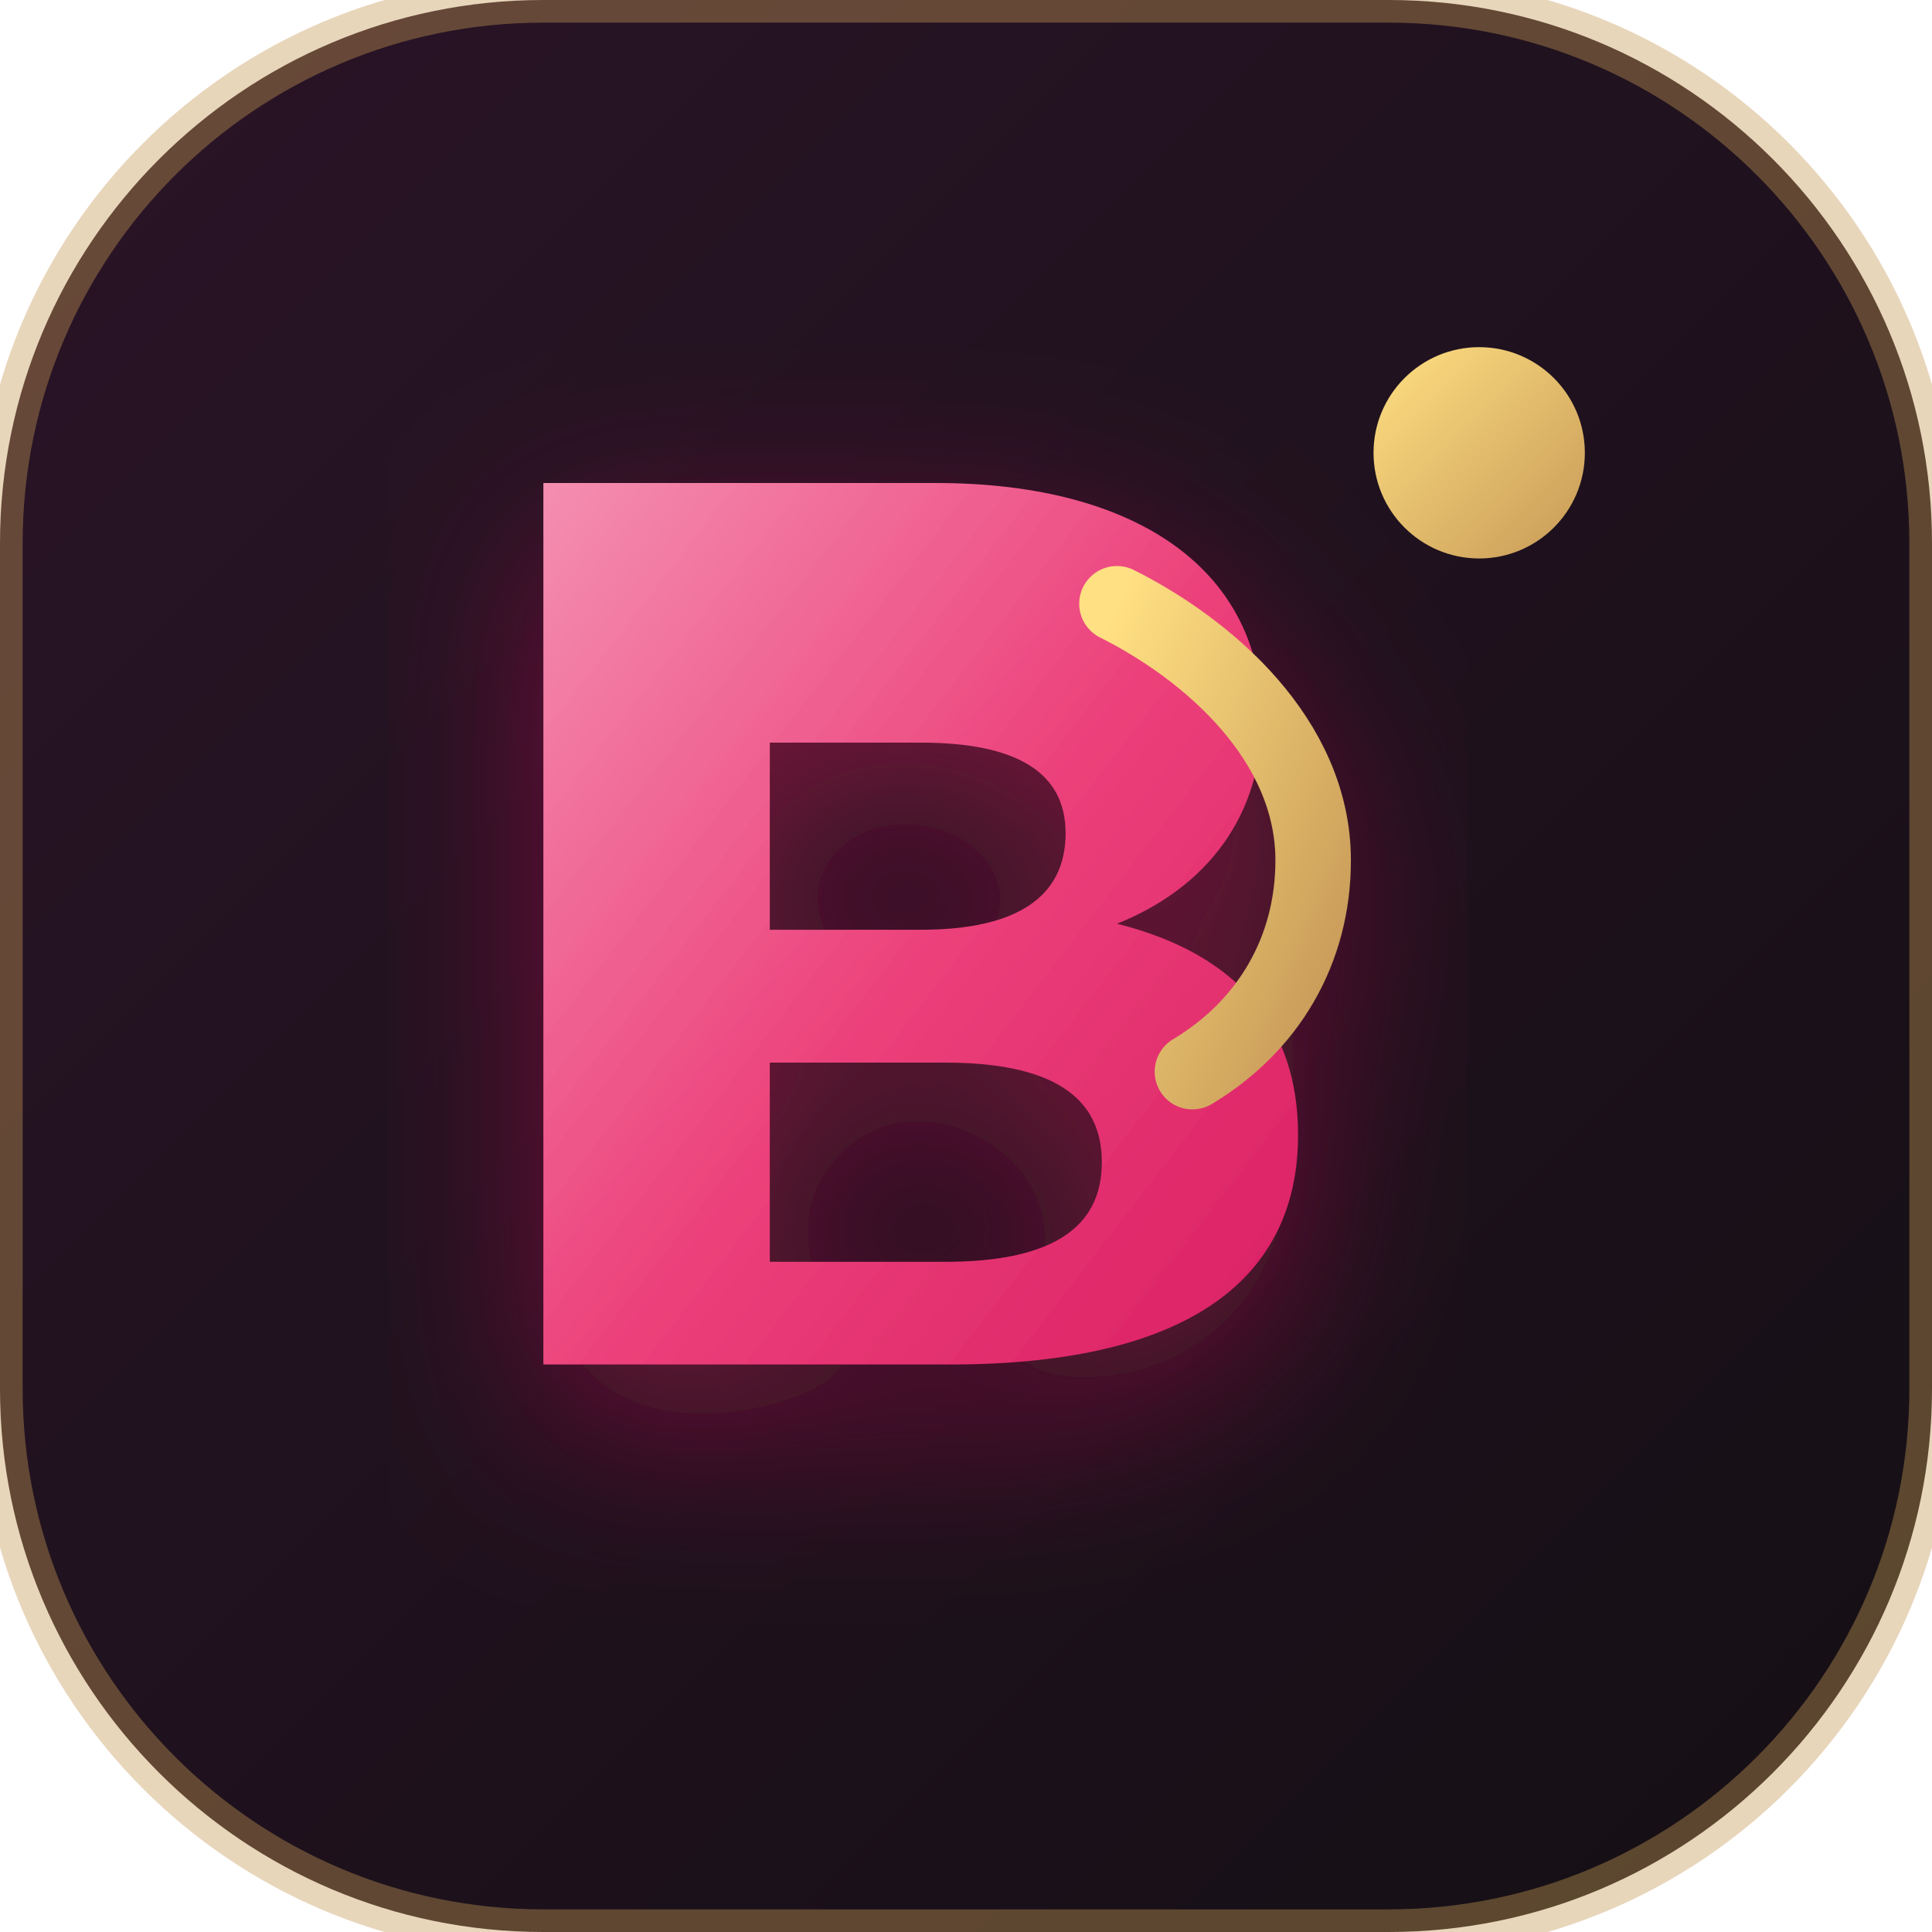
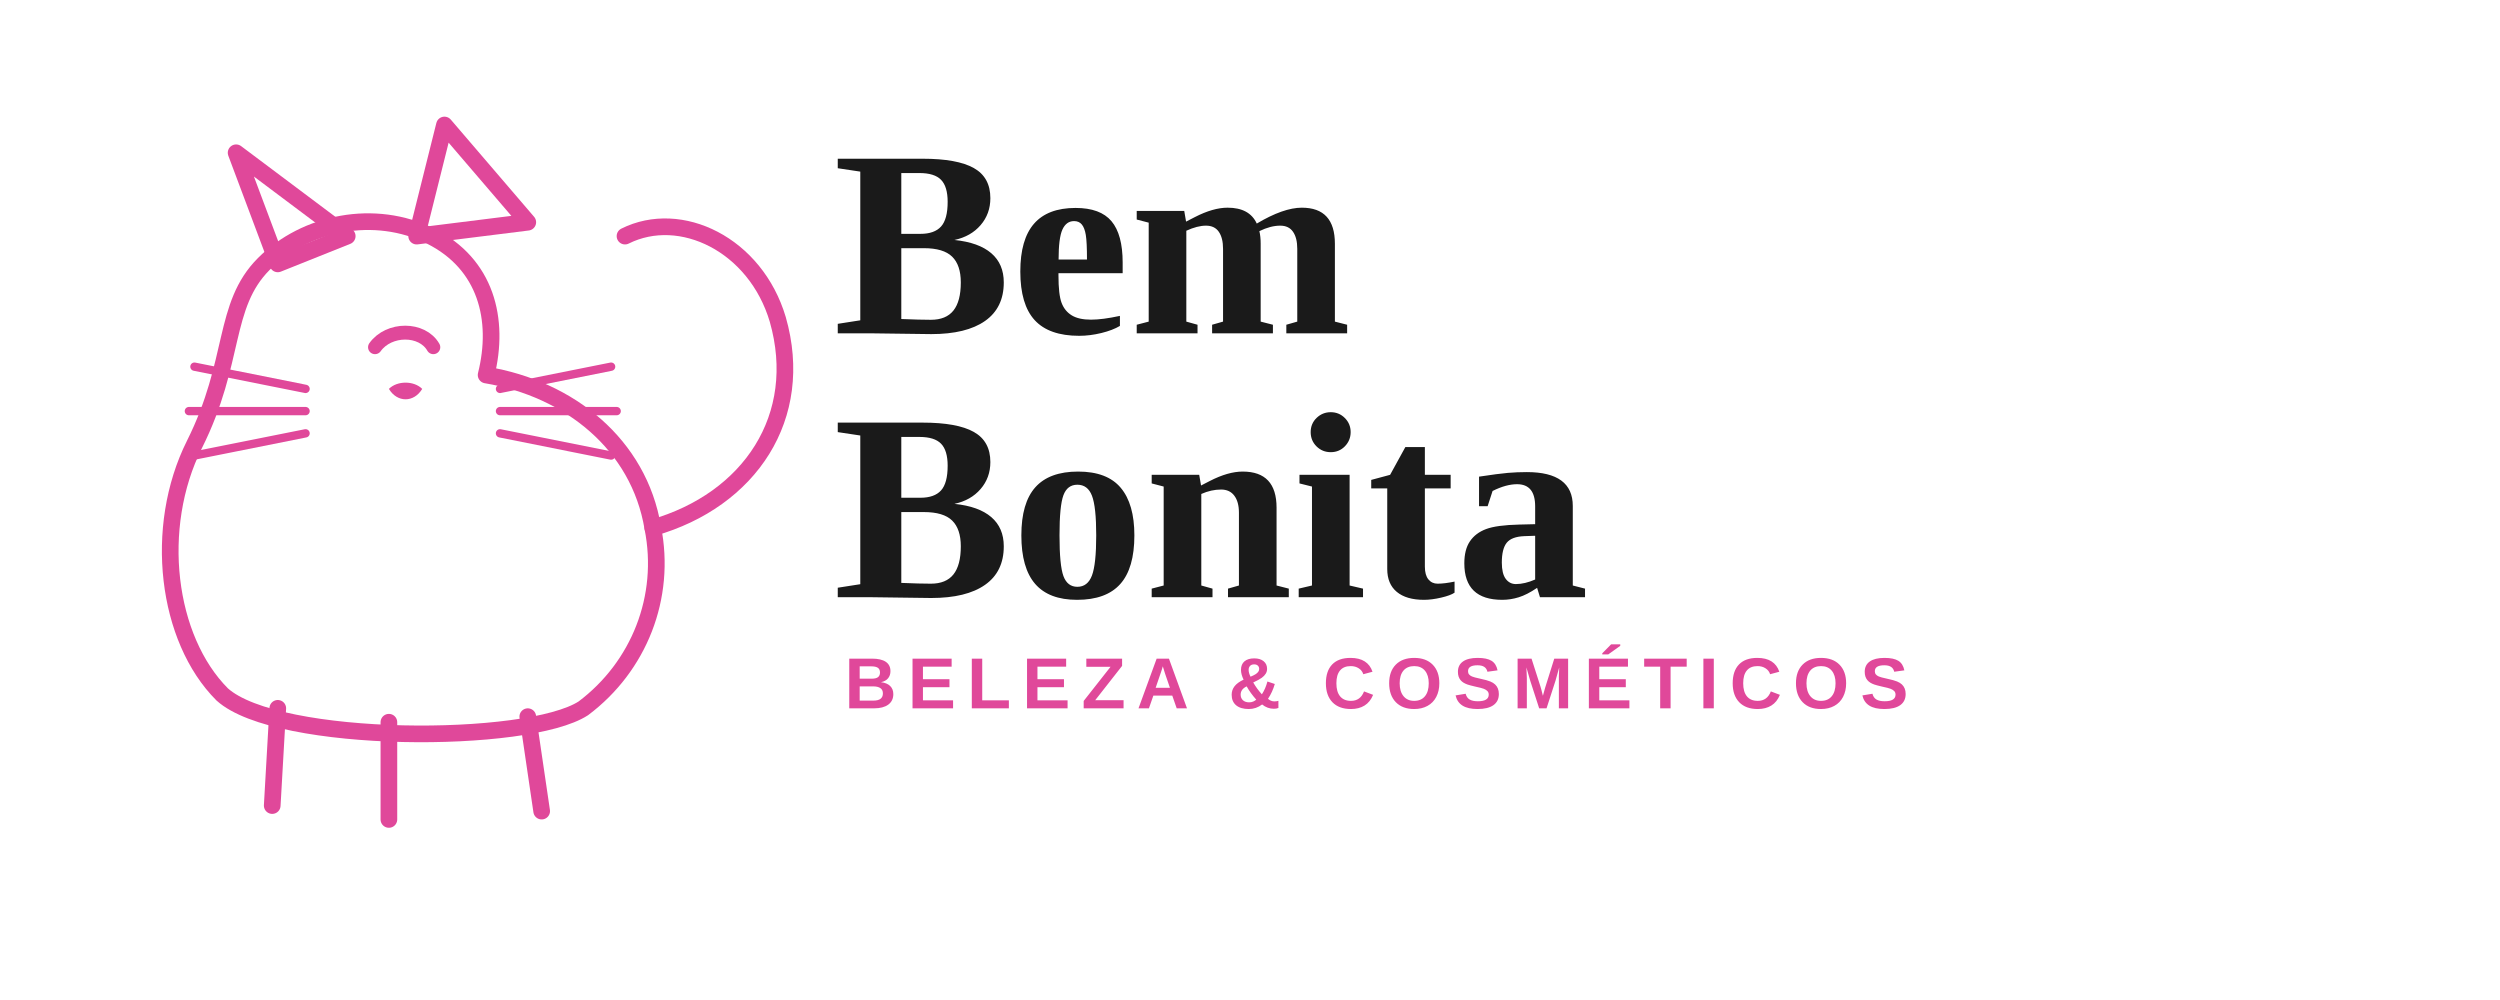
- <svg xmlns="http://www.w3.org/2000/svg" viewBox="0 0 64 64" width="64" height="64">
-   <defs>
-     <linearGradient id="bgGrad" x1="0%" y1="0%" x2="100%" y2="100%">
-       <stop offset="0%" stop-color="#2a1427" />
-       <stop offset="100%" stop-color="#140f14" />
-     </linearGradient>
-     <linearGradient id="pinkGrad" x1="0%" y1="0%" x2="100%" y2="100%">
-       <stop offset="0%" stop-color="#f48fb1" />
-       <stop offset="50%" stop-color="#ec407a" />
-       <stop offset="100%" stop-color="#d81b60" />
-     </linearGradient>
-     <linearGradient id="goldGrad" x1="0%" y1="0%" x2="100%" y2="100%">
-       <stop offset="0%" stop-color="#ffe082" />
-       <stop offset="100%" stop-color="#c79957" />
-     </linearGradient>
-     <filter id="glow" x="-20%" y="-20%" width="140%" height="140%">
-       <feDropShadow dx="0" dy="2" stdDeviation="3" flood-color="#e91e63" flood-opacity="0.4" />
-     </filter>
-   </defs>
-   <rect width="64" height="64" rx="18" fill="url(#bgGrad)" stroke="#c79957" stroke-width="1.5" stroke-opacity="0.4" />
-   <g filter="url(#glow)">
-     <path d="M18 48V16h13c6.8 0 10.8 3 10.8 7.8 0 3.2-1.8 5.6-4.8 6.8 4 1 6 3.4 6 7 0 5-4 7.6-11.5 7.6H18Zm7.5-17.2h5c3.2 0 4.8-1.1 4.8-3.2 0-2-1.6-3-4.8-3H25.5v6.2Zm0 11h5.8c3.5 0 5.2-1.1 5.2-3.3 0-2.2-1.7-3.3-5.2-3.3H25.5v6.6Z" fill="url(#pinkGrad)" />
-     <path d="M37 20c3 1.5 6.5 4.5 6.5 8.5 0 3-1.5 5.5-4 7" fill="none" stroke="url(#goldGrad)" stroke-width="2.5" stroke-linecap="round" />
+ <svg xmlns="http://www.w3.org/2000/svg" width="900" height="360" viewBox="0 0 900 360" role="img">
+   <g id="gata" transform="translate(40,40)" fill="none" stroke="#e0489a" stroke-width="6" stroke-linejoin="round" stroke-linecap="round">
+     <path d="M40 210 C 20 190, 15 150, 30 120 C 45 90, 40 70, 55 55 C 70 40, 95 35, 115 45 C 135 55, 140 75, 135 95 C 165 100, 190 120, 195 150 C 200 175, 190 200, 170 215 C 150 228, 60 228, 40 210 Z" />
+     <path d="M60 55 L45 15 L85 45 Z" />
+     <path d="M110 45 L120 5 L150 40 Z" />
+     <path d="M195 150 C 230 140, 250 110, 240 75 C 232 48, 205 35, 185 45" />
+     <path d="M95 85 C 100 78, 112 78, 116 85" stroke-width="5" />
+     <path d="M100 100 C 103 97, 109 97, 112 100 C 109 105, 103 105, 100 100 Z" fill="#e0489a" stroke="none" />
+     <path d="M70 100 L30 92" stroke-width="3" />
+     <path d="M70 108 L28 108" stroke-width="3" />
+     <path d="M70 116 L30 124" stroke-width="3" />
+     <path d="M140 100 L180 92" stroke-width="3" />
+     <path d="M140 108 L182 108" stroke-width="3" />
+     <path d="M140 116 L180 124" stroke-width="3" />
+     <path d="M60 215 L58 250" />
+     <path d="M100 220 L100 255" />
+     <path d="M150 218 L155 252" />
  </g>
-   <circle cx="49" cy="15" r="3.5" fill="url(#goldGrad)" />
+   <g transform="translate(300,0)">
+     <text x="0" y="120" font-family="Georgia, 'Times New Roman', serif" font-size="96" font-weight="700" fill="#1a1a1a">Bem</text>
+     <text x="0" y="215" font-family="Georgia, 'Times New Roman', serif" font-size="96" font-weight="700" fill="#1a1a1a">Bonita</text>
+     <text x="4" y="255" font-family="Arial, Helvetica, sans-serif" font-size="26" font-weight="600" letter-spacing="4" fill="#e0489a">BELEZA &amp; COSMÉTICOS</text>
+   </g>
</svg>
